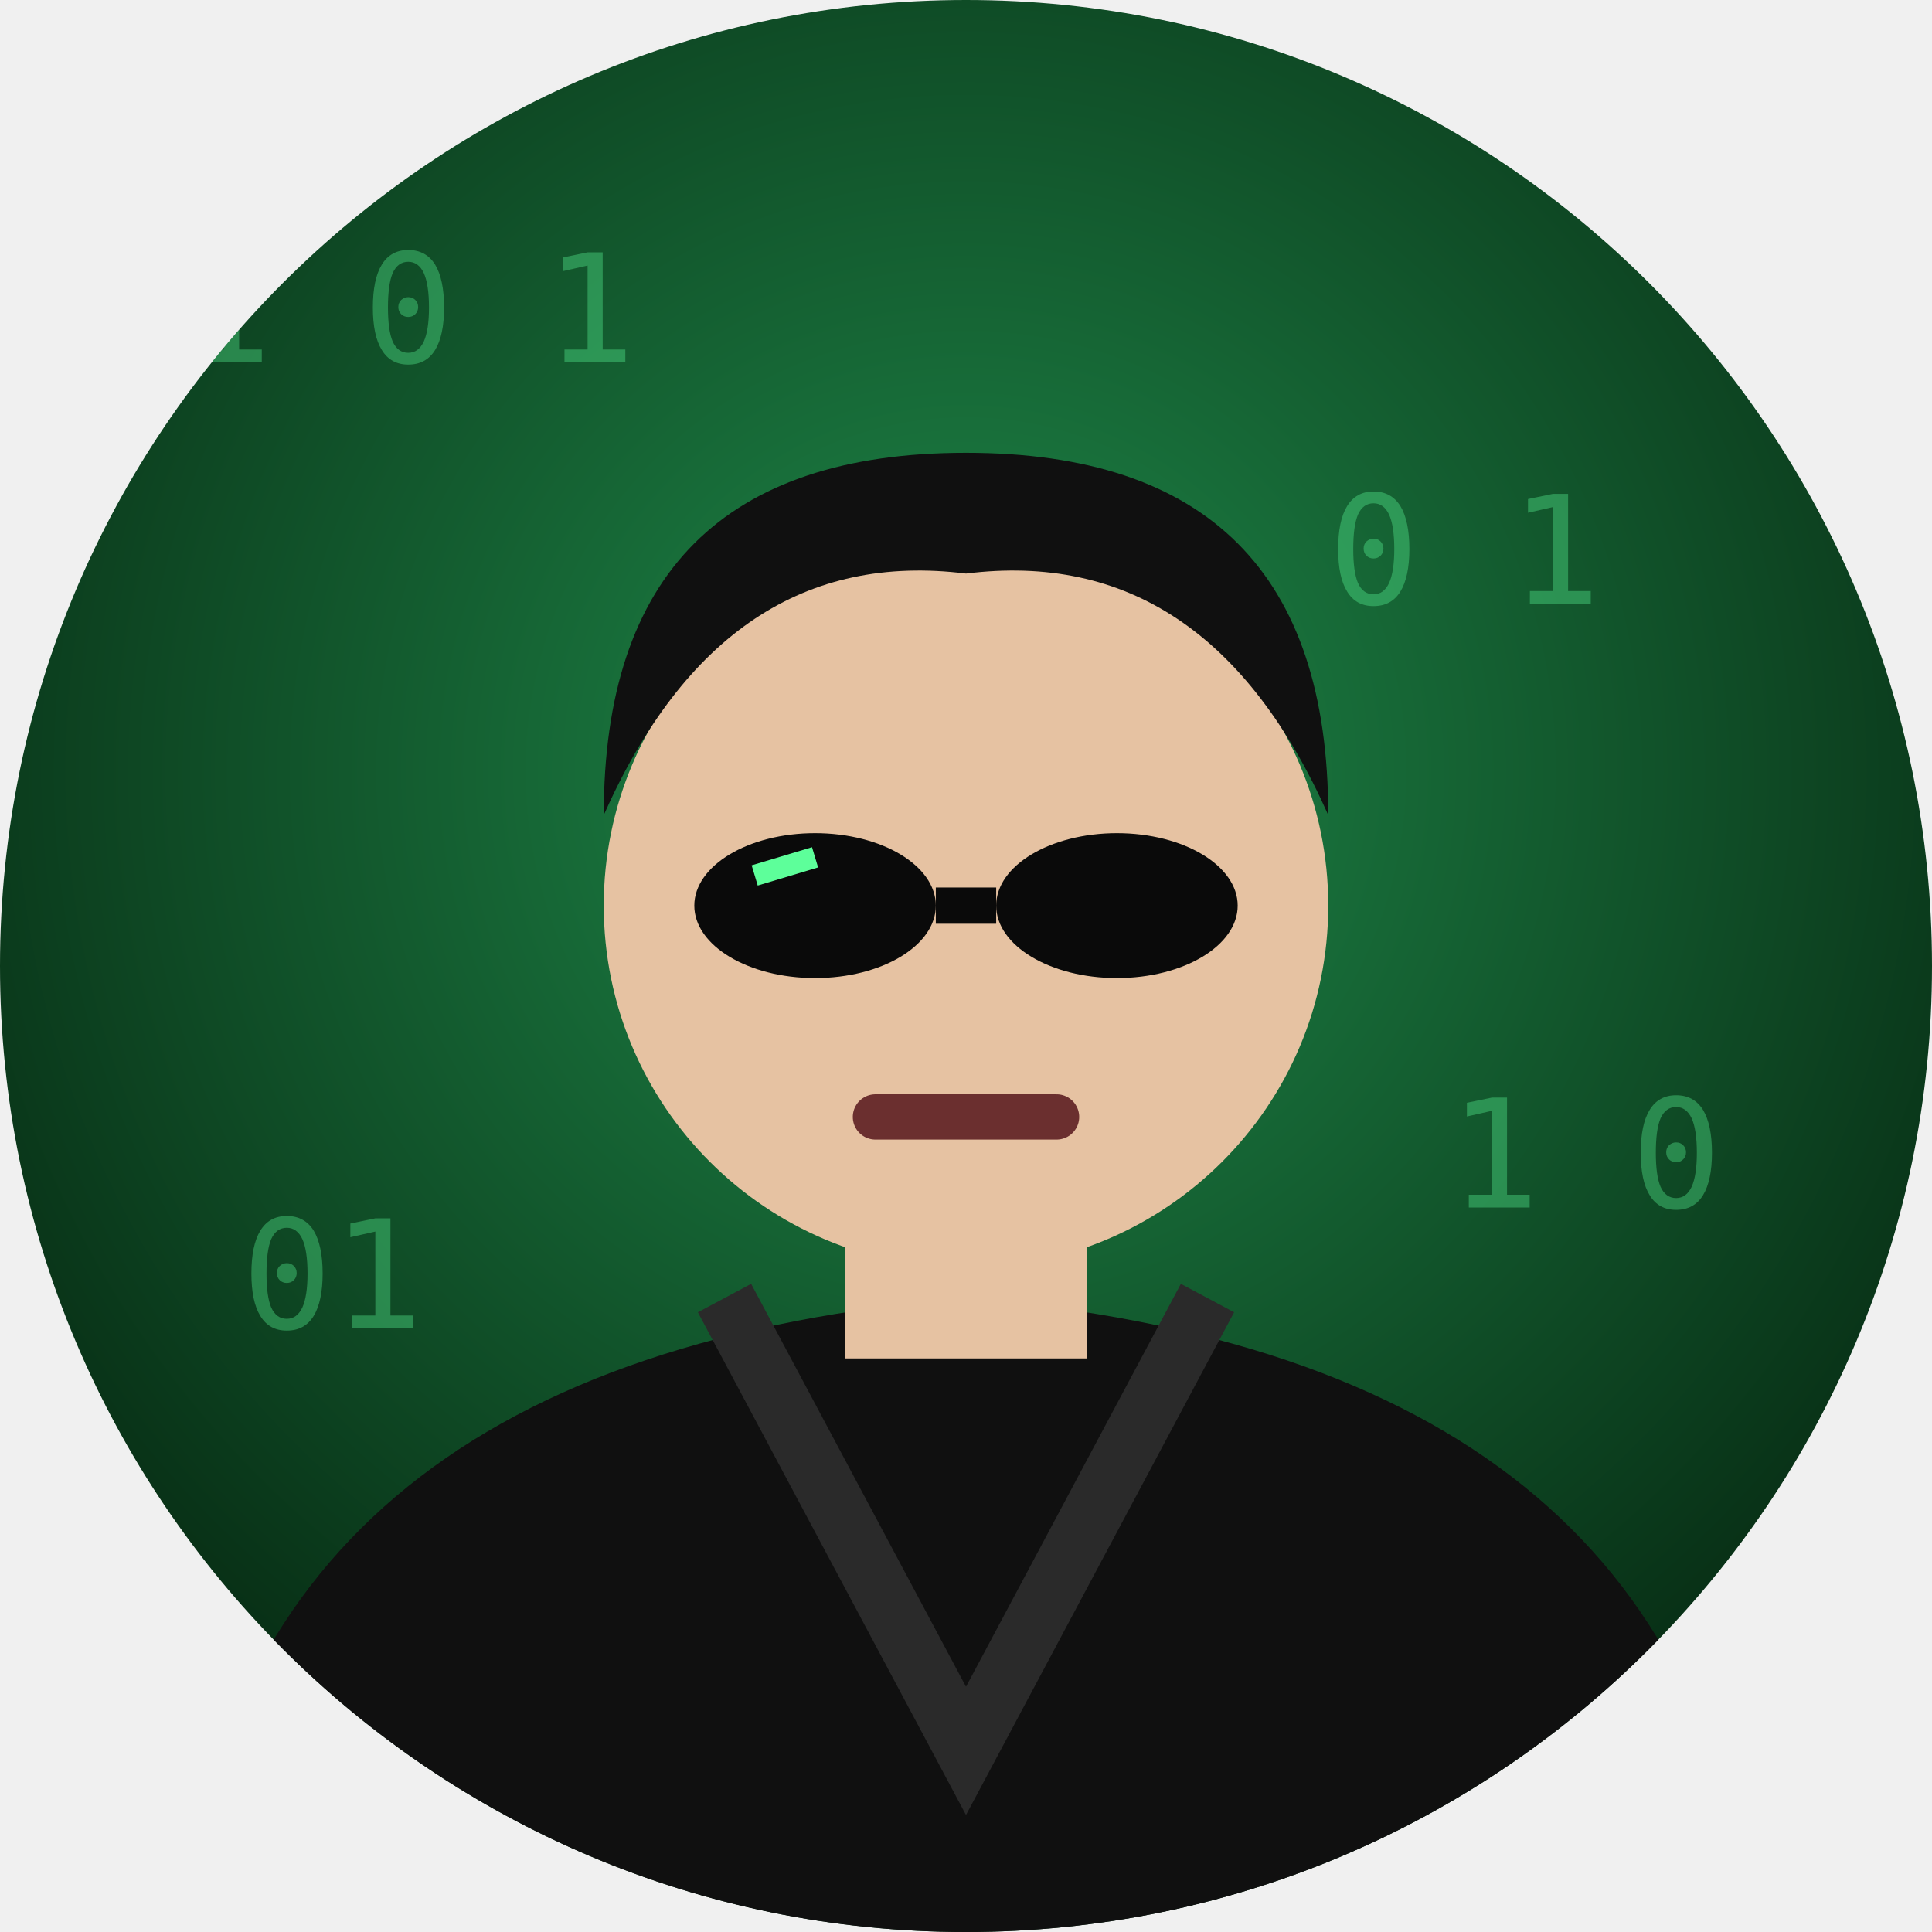
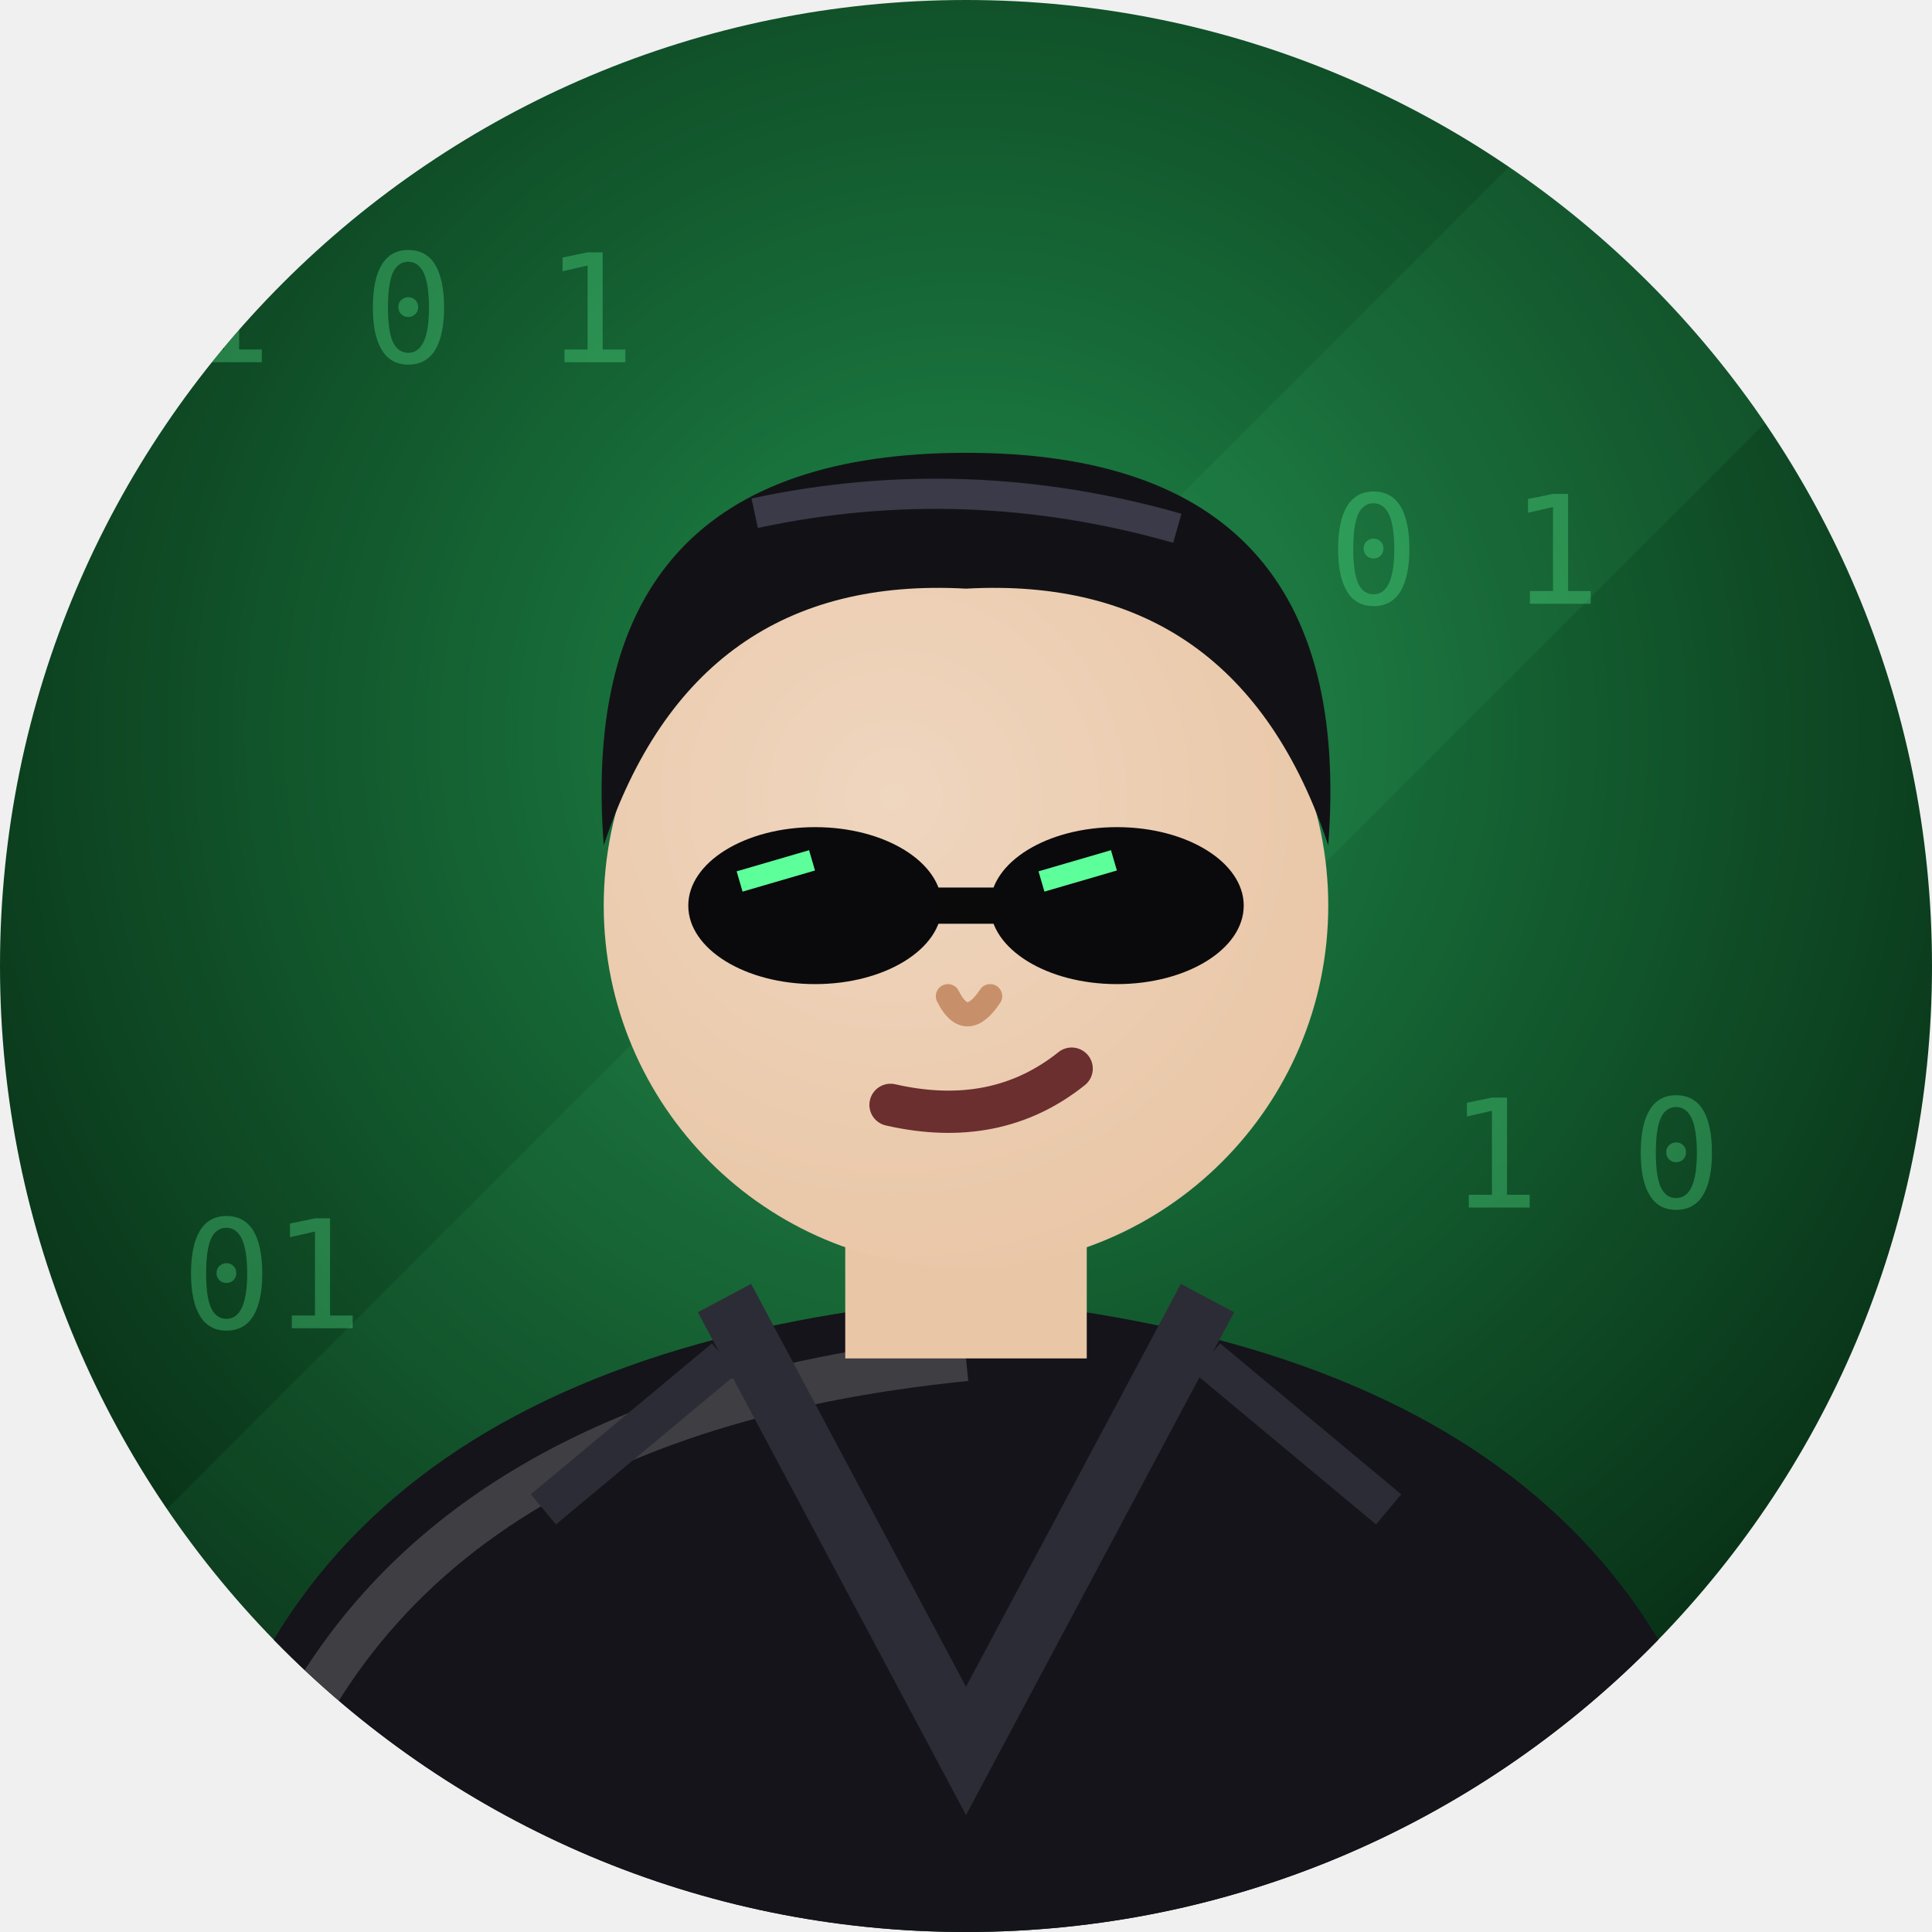
<svg xmlns="http://www.w3.org/2000/svg" viewBox="0 0 64 64">
  <defs>
-     <clipPath id="c">
+     <clipPath id="ahc">
      <circle cx="32" cy="32" r="32" />
    </clipPath>
-     <radialGradient id="bg" cx="50%" cy="40%" r="65%">
+     <radialGradient id="ahbg" cx="50%" cy="38%" r="68%">
      <stop offset="0" stop-color="#1f8a4a" />
      <stop offset="1" stop-color="#05240f" />
    </radialGradient>
+     <radialGradient id="ahsk" cx="40%" cy="35%" r="70%">
+       <stop offset="0" stop-color="#fff" stop-opacity=".28" />
+       <stop offset="1" stop-color="#fff" stop-opacity="0" />
+     </radialGradient>
  </defs>
-   <g clip-path="url(#c)">
-     <rect width="64" height="64" fill="url(#bg)" />
-     <g fill="#5dff9a" opacity=".35" font-family="monospace" font-size="5">
+   <g clip-path="url(#ahc)">
+     <rect width="64" height="64" fill="url(#ahbg)" />
+     <g fill="#5dff9a" opacity=".3" font-family="monospace" font-size="5">
      <text x="6" y="12">1 0 1</text>
      <text x="44" y="20">0 1</text>
-       <text x="8" y="44">01</text>
+       <text x="6" y="44">01</text>
      <text x="48" y="40">1 0</text>
    </g>
-     <path d="M6 64 Q8 45 32 43 Q56 45 58 64Z" fill="#101010" />
-     <path d="M24 43 L32 58 L40 43" stroke="#2a2a2a" stroke-width="2" fill="none" />
-     <rect x="28" y="38" width="8" height="7" fill="#e6c2a2" />
-     <circle cx="32" cy="30" r="12" fill="#e6c2a2" />
-     <path d="M20 27 Q20 15 32 15 Q44 15 44 27 Q40 18 32 19 Q24 18 20 27Z" fill="#101010" />
-     <ellipse cx="27" cy="30" rx="4" ry="2.4" fill="#0a0a0a" />
-     <ellipse cx="37" cy="30" rx="4" ry="2.4" fill="#0a0a0a" />
+     <path d="M0 64 L64 0" stroke="#5dff9a" stroke-opacity=".06" stroke-width="12" />
+     <path d="M6 64 Q8 45 32 43 Q56 45 58 64Z" fill="#14141a" />
+     <path d="M8 62 Q12 47 32 45" stroke="#fff" stroke-opacity=".18" stroke-width="1.5" fill="none" />
+     <path d="M24 43 L32 58 L40 43" stroke="#2c2c36" stroke-width="2" fill="none" />
+     <path d="M18 50 L24 45 M46 50 L40 45" stroke="#2c2c36" stroke-width="1.3" />
+     <rect x="28" y="38" width="8" height="7" fill="#e9c6a6" />
+     <rect x="28" y="38" width="8" height="3" fill="#000" opacity=".12" />
+     <circle cx="32" cy="30" r="12" fill="#e9c6a6" />
+     <circle cx="32" cy="30" r="12" fill="url(#ahsk)" />
+     <path d="M20 28 Q19 15 32 15 Q45 15 44 28 Q41 19 32 19.5 Q23 19 20 28Z" fill="#121216" />
+     <path d="M25 17 Q32 15.5 39 17.5" stroke="#3a3a48" stroke-width="1" fill="none" />
+     <ellipse cx="27" cy="30" rx="4.2" ry="2.6" fill="#0a0a0c" />
+     <ellipse cx="37" cy="30" rx="4.2" ry="2.6" fill="#0a0a0c" />
    <path d="M31 30 H33" stroke="#0a0a0a" stroke-width="1.2" />
-     <path d="M25 29 l2 -0.6" stroke="#5dff9a" stroke-width=".7" />
-     <path d="M29 37 H35" stroke="#6b2f2f" stroke-width="1.5" stroke-linecap="round" />
+     <path d="M24.5 29.2 l2.4 -.7 M34.5 29.2 l2.4 -.7" stroke="#5dff9a" stroke-width=".7" />
+     <path d="M31.4 33 Q32 34.2 32.8 33" stroke="#c8906a" stroke-width=".8" fill="none" stroke-linecap="round" />
+     <path d="M29.5 36.6 Q33 37.4 35.5 35.4" stroke="#6b2f2f" stroke-width="1.4" fill="none" stroke-linecap="round" />
  </g>
</svg>
